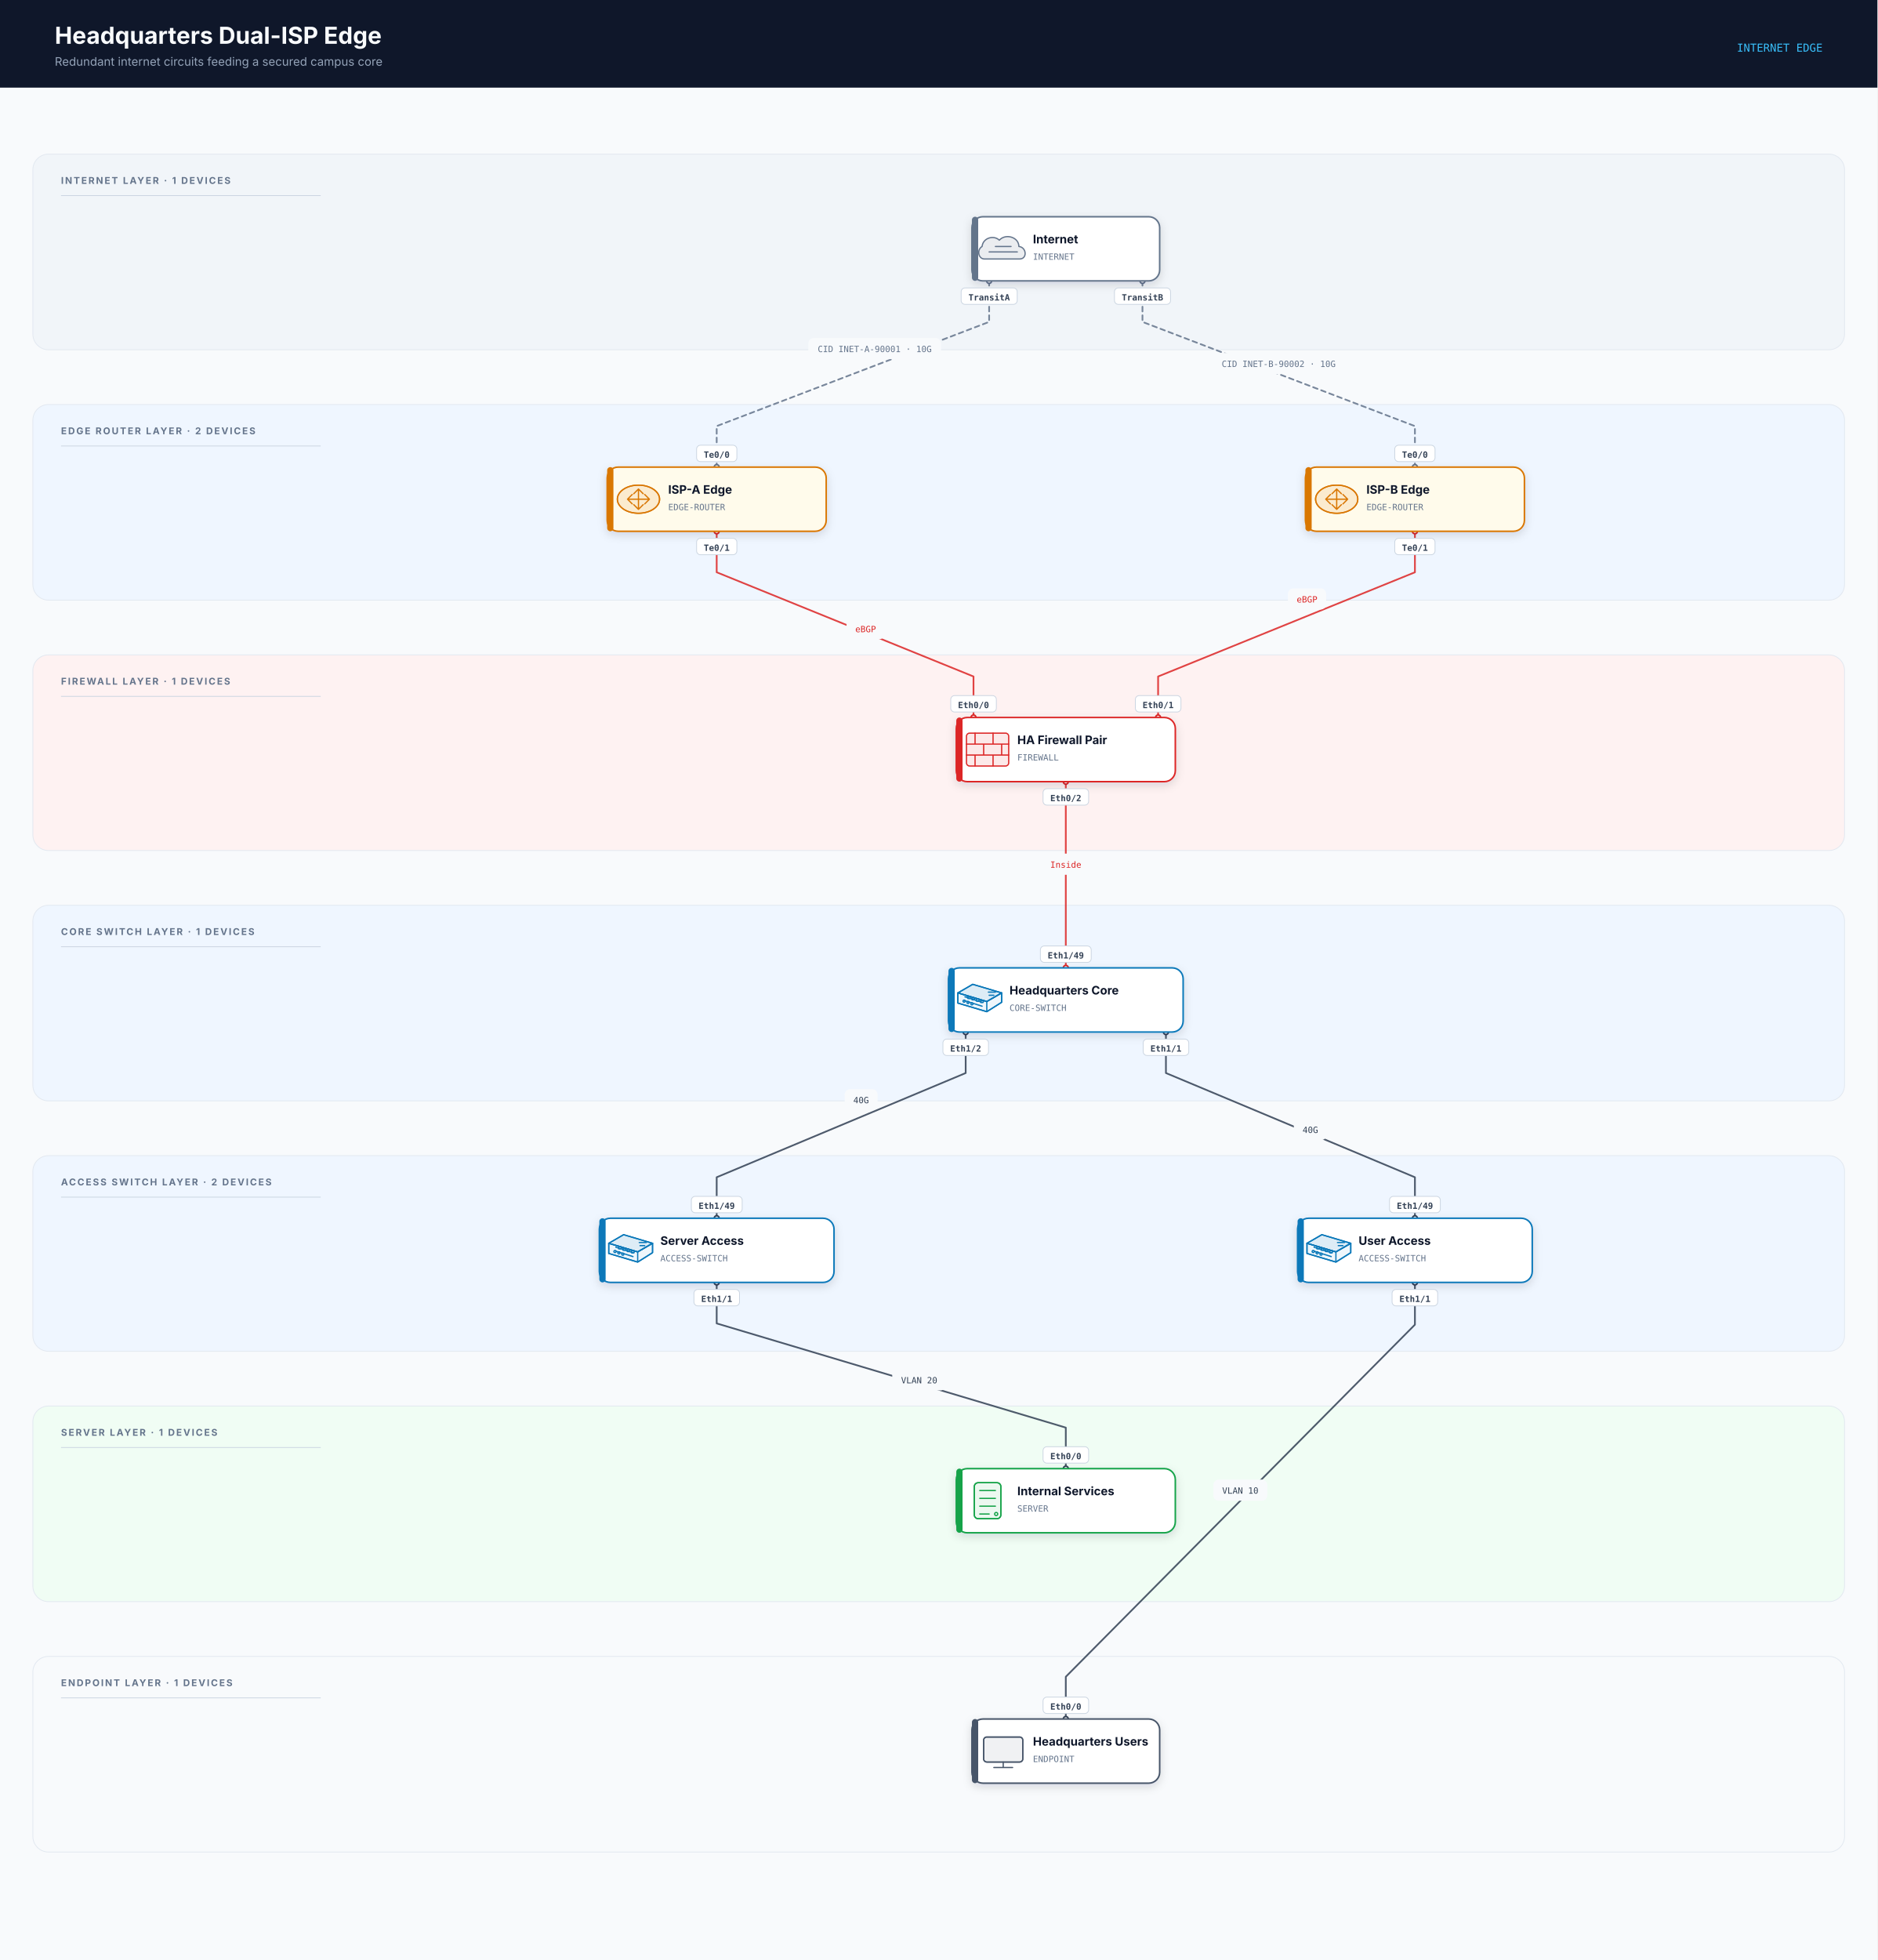
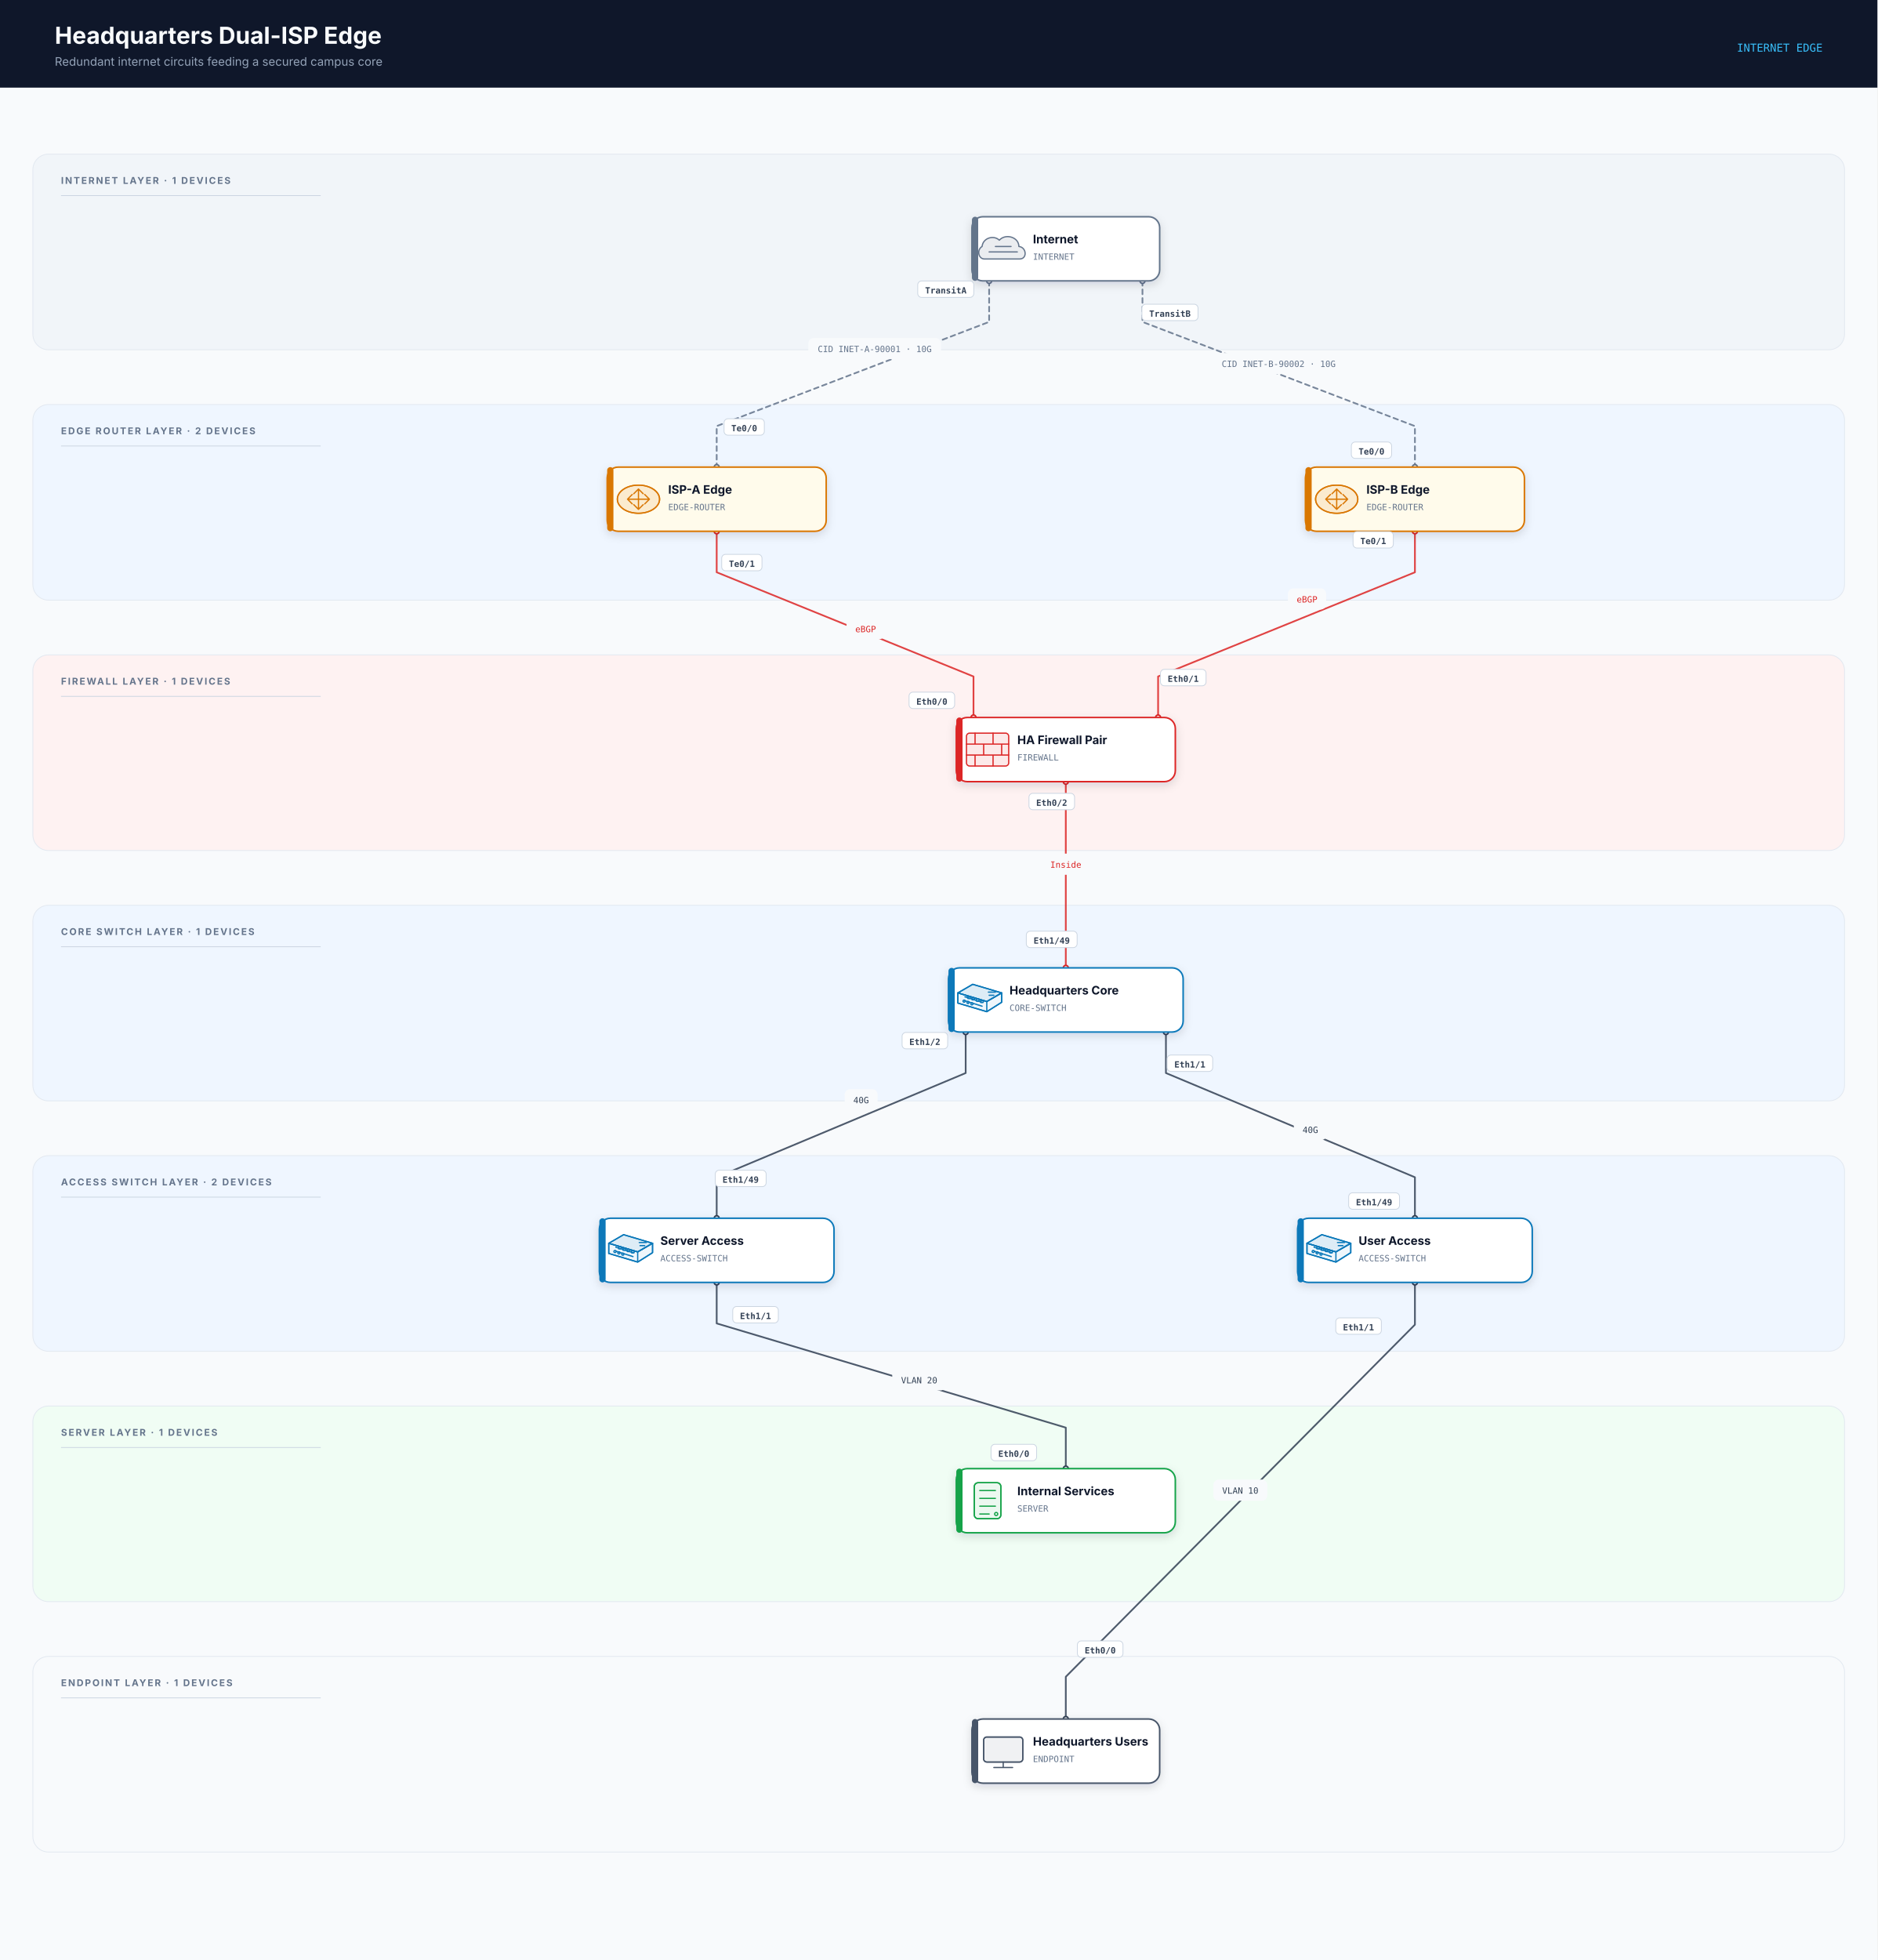
<svg xmlns="http://www.w3.org/2000/svg" class="theme-light" width="2400" height="2505" viewBox="0 0 2400 2505" role="img" shape-rendering="geometricPrecision">
  <defs>
    <filter id="shadow" x="-20%" y="-20%" width="140%" height="150%">
      <feDropShadow dx="0" dy="4" stdDeviation="6" flood-color="#0f172a" flood-opacity=".14" />
    </filter>
  </defs>
  <rect width="100%" height="100%" fill="#f8fafc" />
  <rect x="0" y="0" width="2400" height="112" fill="#0f172a" />
  <text x="70" y="56" fill="#f8fafc" font-family="Inter,Segoe UI,sans-serif" font-size="30" font-weight="700">Headquarters Dual-ISP Edge</text>
  <text x="70" y="84" fill="#94a3b8" font-family="Inter,Segoe UI,sans-serif" font-size="15">Redundant internet circuits feeding a secured campus core</text>
  <text x="2330" y="66" text-anchor="end" fill="#38bdf8" font-family="ui-monospace,SFMono-Regular,monospace" font-size="14">INTERNET EDGE</text>
  <rect x="42" y="197.0" width="2316.0" height="250.0" rx="20" fill="#f1f5f9" stroke="#e2e8f0" />
  <rect x="42" y="517.0" width="2316.0" height="250.0" rx="20" fill="#eff6ff" stroke="#e2e8f0" />
  <rect x="42" y="837.0" width="2316.0" height="250.0" rx="20" fill="#fef2f2" stroke="#e2e8f0" />
  <rect x="42" y="1157.0" width="2316.0" height="250.0" rx="20" fill="#eff6ff" stroke="#e2e8f0" />
  <rect x="42" y="1477.0" width="2316.0" height="250.0" rx="20" fill="#eff6ff" stroke="#e2e8f0" />
  <rect x="42" y="1797.0" width="2316.0" height="250.0" rx="20" fill="#f0fdf4" stroke="#e2e8f0" />
  <rect x="42" y="2117.0" width="2316.0" height="250.0" rx="20" fill="#f8fafc" stroke="#e2e8f0" />
  <g id="row-headings">
    <g class="row-heading row-heading-internet">
      <path d="M78 250.0 H410" stroke="#cbd5e1" stroke-width="1" />
      <text x="78" y="235.0" fill="#64748b" font-family="Inter,Segoe UI,sans-serif" font-size="12" font-weight="700" letter-spacing="1.8">INTERNET LAYER · 1 DEVICES</text>
    </g>
    <g class="row-heading row-heading-edge-router">
      <path d="M78 570.0 H410" stroke="#cbd5e1" stroke-width="1" />
      <text x="78" y="555.0" fill="#64748b" font-family="Inter,Segoe UI,sans-serif" font-size="12" font-weight="700" letter-spacing="1.8">EDGE ROUTER LAYER · 2 DEVICES</text>
    </g>
    <g class="row-heading row-heading-firewall">
      <path d="M78 890.0 H410" stroke="#cbd5e1" stroke-width="1" />
      <text x="78" y="875.0" fill="#64748b" font-family="Inter,Segoe UI,sans-serif" font-size="12" font-weight="700" letter-spacing="1.8">FIREWALL LAYER · 1 DEVICES</text>
    </g>
    <g class="row-heading row-heading-core-switch">
      <path d="M78 1210.0 H410" stroke="#cbd5e1" stroke-width="1" />
      <text x="78" y="1195.0" fill="#64748b" font-family="Inter,Segoe UI,sans-serif" font-size="12" font-weight="700" letter-spacing="1.8">CORE SWITCH LAYER · 1 DEVICES</text>
    </g>
    <g class="row-heading row-heading-access-switch">
      <path d="M78 1530.0 H410" stroke="#cbd5e1" stroke-width="1" />
      <text x="78" y="1515.0" fill="#64748b" font-family="Inter,Segoe UI,sans-serif" font-size="12" font-weight="700" letter-spacing="1.8">ACCESS SWITCH LAYER · 2 DEVICES</text>
    </g>
    <g class="row-heading row-heading-server">
      <path d="M78 1850.0 H410" stroke="#cbd5e1" stroke-width="1" />
      <text x="78" y="1835.0" fill="#64748b" font-family="Inter,Segoe UI,sans-serif" font-size="12" font-weight="700" letter-spacing="1.8">SERVER LAYER · 1 DEVICES</text>
    </g>
    <g class="row-heading row-heading-endpoint">
      <path d="M78 2170.0 H410" stroke="#cbd5e1" stroke-width="1" />
      <text x="78" y="2155.0" fill="#64748b" font-family="Inter,Segoe UI,sans-serif" font-size="12" font-weight="700" letter-spacing="1.8">ENDPOINT LAYER · 1 DEVICES</text>
    </g>
  </g>
  <g id="links">
    <g id="link-1" data-netdiag-kind="link">
      <path d="M 1264.5 359.0 V 411.4 L 916.2 544.6 V 597.0" fill="none" stroke="#64748b" stroke-width="2.2" stroke-linecap="round" stroke-linejoin="round" stroke-dasharray="6 5" opacity=".86" />
      <circle cx="1264.5" cy="359.0" r="3.2" fill="#ffffff" stroke="#64748b" stroke-width="2" />
      <circle cx="916.2" cy="597.0" r="3.2" fill="#ffffff" stroke="#64748b" stroke-width="2" />
    </g>
    <g id="link-2" data-netdiag-kind="link">
      <path d="M 1460.5 359.0 V 411.4 L 1808.8 544.6 V 597.0" fill="none" stroke="#64748b" stroke-width="2.2" stroke-linecap="round" stroke-linejoin="round" stroke-dasharray="6 5" opacity=".86" />
      <circle cx="1460.5" cy="359.0" r="3.2" fill="#ffffff" stroke="#64748b" stroke-width="2" />
      <circle cx="1808.8" cy="597.0" r="3.2" fill="#ffffff" stroke="#64748b" stroke-width="2" />
    </g>
    <g id="link-3" data-netdiag-kind="link">
      <path d="M 916.2 679.0 V 731.4 L 1244.5 864.6 V 917.0" fill="none" stroke="#dc2626" stroke-width="2.2" stroke-linecap="round" stroke-linejoin="round" opacity=".86" />
      <circle cx="916.2" cy="679.0" r="3.2" fill="#ffffff" stroke="#dc2626" stroke-width="2" />
      <circle cx="1244.5" cy="917.0" r="3.2" fill="#ffffff" stroke="#dc2626" stroke-width="2" />
    </g>
    <g id="link-4" data-netdiag-kind="link">
      <path d="M 1808.8 679.0 V 731.4 L 1480.5 864.6 V 917.0" fill="none" stroke="#dc2626" stroke-width="2.2" stroke-linecap="round" stroke-linejoin="round" opacity=".86" />
      <circle cx="1808.8" cy="679.0" r="3.2" fill="#ffffff" stroke="#dc2626" stroke-width="2" />
      <circle cx="1480.5" cy="917.0" r="3.2" fill="#ffffff" stroke="#dc2626" stroke-width="2" />
    </g>
    <g id="link-5" data-netdiag-kind="link">
      <path d="M 1362.5 999.0 V 1051.4 L 1362.5 1184.6 V 1237.0" fill="none" stroke="#dc2626" stroke-width="2.2" stroke-linecap="round" stroke-linejoin="round" opacity=".86" />
      <circle cx="1362.5" cy="999.0" r="3.2" fill="#ffffff" stroke="#dc2626" stroke-width="2" />
      <circle cx="1362.5" cy="1237.0" r="3.2" fill="#ffffff" stroke="#dc2626" stroke-width="2" />
    </g>
    <g id="link-6" data-netdiag-kind="link">
      <path d="M 1490.5 1319.0 V 1371.4 L 1808.8 1504.6 V 1557.0" fill="none" stroke="#334155" stroke-width="2.2" stroke-linecap="round" stroke-linejoin="round" opacity=".86" />
      <circle cx="1490.5" cy="1319.0" r="3.2" fill="#ffffff" stroke="#334155" stroke-width="2" />
      <circle cx="1808.8" cy="1557.0" r="3.2" fill="#ffffff" stroke="#334155" stroke-width="2" />
    </g>
    <g id="link-7" data-netdiag-kind="link">
      <path d="M 1234.5 1319.0 V 1371.4 L 916.2 1504.6 V 1557.0" fill="none" stroke="#334155" stroke-width="2.2" stroke-linecap="round" stroke-linejoin="round" opacity=".86" />
      <circle cx="1234.5" cy="1319.0" r="3.2" fill="#ffffff" stroke="#334155" stroke-width="2" />
      <circle cx="916.2" cy="1557.0" r="3.2" fill="#ffffff" stroke="#334155" stroke-width="2" />
    </g>
    <g id="link-8" data-netdiag-kind="link">
      <path d="M 1808.8 1639.0 V 1693.0 L 1362.5 2143.0 V 2197.0" fill="none" stroke="#334155" stroke-width="2.2" stroke-linecap="round" stroke-linejoin="round" opacity=".86" />
      <circle cx="1808.8" cy="1639.0" r="3.2" fill="#ffffff" stroke="#334155" stroke-width="2" />
      <circle cx="1362.5" cy="2197.0" r="3.2" fill="#ffffff" stroke="#334155" stroke-width="2" />
    </g>
    <g id="link-9" data-netdiag-kind="link">
      <path d="M 916.2 1639.0 V 1691.4 L 1362.5 1824.6 V 1877.0" fill="none" stroke="#334155" stroke-width="2.2" stroke-linecap="round" stroke-linejoin="round" opacity=".86" />
      <circle cx="916.2" cy="1639.0" r="3.2" fill="#ffffff" stroke="#334155" stroke-width="2" />
      <circle cx="1362.5" cy="1877.0" r="3.2" fill="#ffffff" stroke="#334155" stroke-width="2" />
    </g>
  </g>
  <g id="nodes">
    <g id="hq-core" data-netdiag-kind="node" filter="url(#shadow)">
      <rect x="1212.5" y="1237.0" width="300.0" height="82.0" rx="14" fill="#ffffff" stroke="#0878b9" stroke-width="2" />
      <rect x="1212.5" y="1237.0" width="8" height="82.0" rx="4" fill="#0878b9" />
      <g class="device-icon device-icon-core-switch" transform="translate(1252.5 1278.0)" stroke="#0878b9" fill="none" stroke-width="1.6" stroke-linecap="round" stroke-linejoin="round">
        <path d="M-28 -9 -9 -20 28 -9 9 2Z" fill="#0878b9" fill-opacity=".14" />
        <path d="M-28 -9 9 2 28 -9v12L9 15-28 4Z" fill="#0878b9" fill-opacity=".07" />
        <path d="M-28 -9 -9 -20 28 -9 9 2Z" />
        <path d="M-28 -9v13L9 15 28 3v-12M9 2v13" />
        <path d="M-19 -4 3 3M-19 1 3 8" />
        <rect x="-15.5" y="-4.5" width="3.5" height="2.7" rx=".5" />
        <rect x="-10" y="-2.8" width="3.5" height="2.7" rx=".5" />
        <rect x="-4.5" y="-1.1" width="3.5" height="2.7" rx=".5" />
        <rect x="1" y=".6" width="3.5" height="2.7" rx=".5" />
        <circle cx="-20" cy="1.5" r="1.4" />
        <circle cx="-15" cy="3.2" r="1.4" />
        <circle cx="-10" cy="4.9" r="1.4" />
        <path d="M11 -10h9M12 -6h6" />
      </g>
      <text class="node-title" x="1290.5" y="1271.0" fill="#0f172a" font-family="Inter,Segoe UI,Arial,sans-serif" font-size="15" font-weight="700">Headquarters Core</text>
      <text x="1290.5" y="1292.0" fill="#64748b" font-family="ui-monospace,SFMono-Regular,monospace" font-size="11">CORE-SWITCH</text>
    </g>
    <g id="internet" data-netdiag-kind="node" filter="url(#shadow)">
      <rect x="1242.5" y="277.0" width="240.0" height="82.0" rx="14" fill="#ffffff" stroke="#64748b" stroke-width="2" />
      <rect x="1242.5" y="277.0" width="8" height="82.0" rx="4" fill="#64748b" />
      <g class="device-icon device-icon-internet" transform="translate(1282.5 318.0)" stroke="#64748b" fill="none" stroke-width="1.6" stroke-linecap="round" stroke-linejoin="round">
        <path d="M-24 13c-8 0-10-12-3-16 1-11 15-15 22-8 8-9 25-4 25 8 10 1 11 16 1 16Z" fill="#64748b" fill-opacity=".13" stroke="#64748b" />
        <path d="M-18 4h36M-10-3h20" />
      </g>
      <text class="node-title" x="1320.5" y="311.0" fill="#0f172a" font-family="Inter,Segoe UI,Arial,sans-serif" font-size="15" font-weight="700">Internet</text>
      <text x="1320.5" y="332.0" fill="#64748b" font-family="ui-monospace,SFMono-Regular,monospace" font-size="11">INTERNET</text>
    </g>
    <g id="isp-a-router" data-netdiag-kind="node" filter="url(#shadow)">
      <rect x="776.2" y="597.0" width="280.0" height="82.0" rx="14" fill="#fffbeb" stroke="#d97706" stroke-width="2" />
      <rect x="776.2" y="597.0" width="8" height="82.0" rx="4" fill="#d97706" />
      <g class="device-icon device-icon-router" transform="translate(816.2 638.0)" stroke="#d97706" fill="none" stroke-width="1.6" stroke-linecap="round" stroke-linejoin="round">
        <ellipse cx="0" cy="0" rx="27" ry="18" fill="#d97706" fill-opacity=".12" />
        <ellipse cx="0" cy="0" rx="27" ry="18" />
        <path d="M-14 0h28M8-6l6 6-6 6M14 0H-14M-8-6l-6 6 6 6" />
        <path d="M0-13v26M-6-7l6-6 6 6M-6 7l6 6 6-6" />
      </g>
      <text class="node-title" x="854.2" y="631.0" fill="#0f172a" font-family="Inter,Segoe UI,Arial,sans-serif" font-size="15" font-weight="700">ISP-A Edge</text>
      <text x="854.2" y="652.0" fill="#64748b" font-family="ui-monospace,SFMono-Regular,monospace" font-size="11">EDGE-ROUTER</text>
    </g>
    <g id="isp-b-router" data-netdiag-kind="node" filter="url(#shadow)">
      <rect x="1668.8" y="597.0" width="280.0" height="82.0" rx="14" fill="#fffbeb" stroke="#d97706" stroke-width="2" />
      <rect x="1668.8" y="597.0" width="8" height="82.0" rx="4" fill="#d97706" />
      <g class="device-icon device-icon-router" transform="translate(1708.8 638.0)" stroke="#d97706" fill="none" stroke-width="1.6" stroke-linecap="round" stroke-linejoin="round">
        <ellipse cx="0" cy="0" rx="27" ry="18" fill="#d97706" fill-opacity=".12" />
        <ellipse cx="0" cy="0" rx="27" ry="18" />
        <path d="M-14 0h28M8-6l6 6-6 6M14 0H-14M-8-6l-6 6 6 6" />
        <path d="M0-13v26M-6-7l6-6 6 6M-6 7l6 6 6-6" />
      </g>
      <text class="node-title" x="1746.8" y="631.0" fill="#0f172a" font-family="Inter,Segoe UI,Arial,sans-serif" font-size="15" font-weight="700">ISP-B Edge</text>
      <text x="1746.8" y="652.0" fill="#64748b" font-family="ui-monospace,SFMono-Regular,monospace" font-size="11">EDGE-ROUTER</text>
    </g>
    <g id="perimeter-fw" data-netdiag-kind="node" filter="url(#shadow)">
      <rect x="1222.5" y="917.0" width="280.0" height="82.0" rx="14" fill="#ffffff" stroke="#dc2626" stroke-width="2" />
      <rect x="1222.5" y="917.0" width="8" height="82.0" rx="4" fill="#dc2626" />
      <g class="device-icon device-icon-firewall" transform="translate(1262.5 958.0)" stroke="#dc2626" fill="none" stroke-width="1.6" stroke-linecap="round" stroke-linejoin="round">
        <g stroke="#dc2626">
          <rect x="-27" y="-21" width="54" height="42" rx="4" fill="#dc2626" fill-opacity=".10" />
          <path d="M-27-7h54M-27 7h54M-16-21v14M7-21v14M-5-7V7M18-7V7M-16 7v14M7 7v14" />
        </g>
      </g>
      <text class="node-title" x="1300.5" y="951.0" fill="#0f172a" font-family="Inter,Segoe UI,Arial,sans-serif" font-size="15" font-weight="700">HA Firewall Pair</text>
      <text x="1300.5" y="972.0" fill="#64748b" font-family="ui-monospace,SFMono-Regular,monospace" font-size="11">FIREWALL</text>
    </g>
    <g id="server-access" data-netdiag-kind="node" filter="url(#shadow)">
      <rect x="766.2" y="1557.0" width="300.0" height="82.0" rx="14" fill="#ffffff" stroke="#0878b9" stroke-width="2" />
      <rect x="766.2" y="1557.0" width="8" height="82.0" rx="4" fill="#0878b9" />
      <g class="device-icon device-icon-access-switch" transform="translate(806.2 1598.0)" stroke="#0878b9" fill="none" stroke-width="1.6" stroke-linecap="round" stroke-linejoin="round">
        <path d="M-28 -9 -9 -20 28 -9 9 2Z" fill="#0878b9" fill-opacity=".14" />
        <path d="M-28 -9 9 2 28 -9v12L9 15-28 4Z" fill="#0878b9" fill-opacity=".07" />
        <path d="M-28 -9 -9 -20 28 -9 9 2Z" />
        <path d="M-28 -9v13L9 15 28 3v-12M9 2v13" />
        <path d="M-19 -4 3 3M-19 1 3 8" />
        <rect x="-15.5" y="-4.5" width="3.5" height="2.7" rx=".5" />
        <rect x="-10" y="-2.8" width="3.5" height="2.7" rx=".5" />
        <rect x="-4.5" y="-1.1" width="3.5" height="2.7" rx=".5" />
        <rect x="1" y=".6" width="3.5" height="2.7" rx=".5" />
        <circle cx="-20" cy="1.5" r="1.4" />
        <circle cx="-15" cy="3.2" r="1.4" />
        <circle cx="-10" cy="4.9" r="1.4" />
        <path d="M11 -10h9M12 -6h6" />
      </g>
      <text class="node-title" x="844.2" y="1591.0" fill="#0f172a" font-family="Inter,Segoe UI,Arial,sans-serif" font-size="15" font-weight="700">Server Access</text>
      <text x="844.2" y="1612.0" fill="#64748b" font-family="ui-monospace,SFMono-Regular,monospace" font-size="11">ACCESS-SWITCH</text>
    </g>
    <g id="services" data-netdiag-kind="node" filter="url(#shadow)">
      <rect x="1222.5" y="1877.0" width="280.0" height="82.0" rx="14" fill="#ffffff" stroke="#16a34a" stroke-width="2" />
      <rect x="1222.5" y="1877.0" width="8" height="82.0" rx="4" fill="#16a34a" />
      <g class="device-icon device-icon-server" transform="translate(1262.5 1918.0)" stroke="#16a34a" fill="none" stroke-width="1.6" stroke-linecap="round" stroke-linejoin="round">
        <rect x="-17" y="-23" width="34" height="46" rx="5" fill="#16a34a" fill-opacity=".08" />
        <rect x="-17" y="-23" width="34" height="46" rx="5" />
        <path d="M-10 -13h20M-10 -3h20M-10 7h20M-10 17h12" />
        <circle cx="11" cy="17" r="2" />
      </g>
      <text class="node-title" x="1300.5" y="1911.0" fill="#0f172a" font-family="Inter,Segoe UI,Arial,sans-serif" font-size="15" font-weight="700">Internal Services</text>
      <text x="1300.5" y="1932.0" fill="#64748b" font-family="ui-monospace,SFMono-Regular,monospace" font-size="11">SERVER</text>
    </g>
    <g id="user-access" data-netdiag-kind="node" filter="url(#shadow)">
      <rect x="1658.8" y="1557.0" width="300.0" height="82.0" rx="14" fill="#ffffff" stroke="#0878b9" stroke-width="2" />
      <rect x="1658.8" y="1557.0" width="8" height="82.0" rx="4" fill="#0878b9" />
      <g class="device-icon device-icon-access-switch" transform="translate(1698.8 1598.0)" stroke="#0878b9" fill="none" stroke-width="1.6" stroke-linecap="round" stroke-linejoin="round">
        <path d="M-28 -9 -9 -20 28 -9 9 2Z" fill="#0878b9" fill-opacity=".14" />
        <path d="M-28 -9 9 2 28 -9v12L9 15-28 4Z" fill="#0878b9" fill-opacity=".07" />
        <path d="M-28 -9 -9 -20 28 -9 9 2Z" />
        <path d="M-28 -9v13L9 15 28 3v-12M9 2v13" />
        <path d="M-19 -4 3 3M-19 1 3 8" />
        <rect x="-15.5" y="-4.5" width="3.5" height="2.7" rx=".5" />
        <rect x="-10" y="-2.8" width="3.5" height="2.7" rx=".5" />
        <rect x="-4.5" y="-1.1" width="3.5" height="2.7" rx=".5" />
        <rect x="1" y=".6" width="3.5" height="2.7" rx=".5" />
        <circle cx="-20" cy="1.5" r="1.4" />
        <circle cx="-15" cy="3.2" r="1.4" />
        <circle cx="-10" cy="4.9" r="1.4" />
        <path d="M11 -10h9M12 -6h6" />
      </g>
      <text class="node-title" x="1736.8" y="1591.0" fill="#0f172a" font-family="Inter,Segoe UI,Arial,sans-serif" font-size="15" font-weight="700">User Access</text>
      <text x="1736.8" y="1612.0" fill="#64748b" font-family="ui-monospace,SFMono-Regular,monospace" font-size="11">ACCESS-SWITCH</text>
    </g>
    <g id="users" data-netdiag-kind="node" filter="url(#shadow)">
      <rect x="1242.5" y="2197.0" width="240.0" height="82.0" rx="14" fill="#ffffff" stroke="#475569" stroke-width="2" />
      <rect x="1242.5" y="2197.0" width="8" height="82.0" rx="4" fill="#475569" />
      <g class="device-icon device-icon-users" transform="translate(1282.5 2238.0)" stroke="#475569" fill="none" stroke-width="1.6" stroke-linecap="round" stroke-linejoin="round">
        <rect x="-25" y="-18" width="50" height="32" rx="4" fill="#475569" fill-opacity=".08" />
        <rect x="-25" y="-18" width="50" height="32" rx="4" />
        <path d="M-12 21h24M0 14v7" />
      </g>
      <text class="node-title" x="1320.5" y="2231.0" fill="#0f172a" font-family="Inter,Segoe UI,Arial,sans-serif" font-size="15" font-weight="700">Headquarters Users</text>
      <text x="1320.5" y="2252.0" fill="#64748b" font-family="ui-monospace,SFMono-Regular,monospace" font-size="11">ENDPOINT</text>
    </g>
  </g>
  <g id="link-annotations" pointer-events="none">
    <g id="link-annotation-1" class="link-annotation">
-       <rect class="interface-label-badge" x="1228.7" y="368.0" width="71.7" height="21.0" rx="5.0" fill="#ffffff" stroke="#cbd5e1" stroke-width="1" />
-       <text class="interface-label-text" x="1264.5" y="384.0" text-anchor="middle" fill="#334155" font-family="ui-monospace,SFMono-Regular,monospace" font-size="11" font-weight="650">TransitA</text>
-       <rect class="interface-label-badge" x="890.5" y="569.0" width="51.5" height="21.0" rx="5.0" fill="#ffffff" stroke="#cbd5e1" stroke-width="1" />
-       <text class="interface-label-text" x="916.2" y="585.0" text-anchor="middle" fill="#334155" font-family="ui-monospace,SFMono-Regular,monospace" font-size="11" font-weight="650">Te0/0</text>
+       <rect class="interface-label-badge" x="1173.2" y="359.1" width="71.7" height="21.0" rx="5.0" fill="#ffffff" stroke="#cbd5e1" stroke-width="1" />
+       <text class="interface-label-text" x="1209.1" y="375.1" text-anchor="middle" fill="#334155" font-family="ui-monospace,SFMono-Regular,monospace" font-size="11" font-weight="650">TransitA</text>
+       <rect class="interface-label-badge" x="925.6" y="535.2" width="51.5" height="21.0" rx="5.0" fill="#ffffff" stroke="#cbd5e1" stroke-width="1" />
+       <text class="interface-label-text" x="951.4" y="551.2" text-anchor="middle" fill="#334155" font-family="ui-monospace,SFMono-Regular,monospace" font-size="11" font-weight="650">Te0/0</text>
      <rect class="label-mask" x="1035.4" y="434.0" width="165.6" height="23" rx="5" fill="#f8fafc" stroke="#f8fafc" stroke-width="4" />
      <text x="1118.2" y="450.0" text-anchor="middle" fill="#64748b" font-family="ui-monospace,SFMono-Regular,monospace" font-size="11" font-weight="500">CID INET-A-90001 · 10G</text>
    </g>
    <g id="link-annotation-2" class="link-annotation">
-       <rect class="interface-label-badge" x="1424.7" y="368.0" width="71.7" height="21.0" rx="5.0" fill="#ffffff" stroke="#cbd5e1" stroke-width="1" />
-       <text class="interface-label-text" x="1460.5" y="384.0" text-anchor="middle" fill="#334155" font-family="ui-monospace,SFMono-Regular,monospace" font-size="11" font-weight="650">TransitB</text>
-       <rect class="interface-label-badge" x="1783.0" y="569.0" width="51.5" height="21.0" rx="5.0" fill="#ffffff" stroke="#cbd5e1" stroke-width="1" />
-       <text class="interface-label-text" x="1808.8" y="585.0" text-anchor="middle" fill="#334155" font-family="ui-monospace,SFMono-Regular,monospace" font-size="11" font-weight="650">Te0/0</text>
+       <rect class="interface-label-badge" x="1459.8" y="388.8" width="71.7" height="21.0" rx="5.0" fill="#ffffff" stroke="#cbd5e1" stroke-width="1" />
+       <text class="interface-label-text" x="1495.6" y="404.8" text-anchor="middle" fill="#334155" font-family="ui-monospace,SFMono-Regular,monospace" font-size="11" font-weight="650">TransitB</text>
+       <rect class="interface-label-badge" x="1727.5" y="564.9" width="51.5" height="21.0" rx="5.0" fill="#ffffff" stroke="#cbd5e1" stroke-width="1" />
+       <text class="interface-label-text" x="1753.3" y="580.9" text-anchor="middle" fill="#334155" font-family="ui-monospace,SFMono-Regular,monospace" font-size="11" font-weight="650">Te0/0</text>
      <rect class="label-mask" x="1551.8" y="453.0" width="165.6" height="23" rx="5" fill="#f8fafc" stroke="#f8fafc" stroke-width="4" />
      <text x="1634.6" y="469.0" text-anchor="middle" fill="#64748b" font-family="ui-monospace,SFMono-Regular,monospace" font-size="11" font-weight="500">CID INET-B-90002 · 10G</text>
    </g>
    <g id="link-annotation-3" class="link-annotation">
-       <rect class="interface-label-badge" x="890.5" y="688.0" width="51.5" height="21.0" rx="5.0" fill="#ffffff" stroke="#cbd5e1" stroke-width="1" />
-       <text class="interface-label-text" x="916.2" y="704.0" text-anchor="middle" fill="#334155" font-family="ui-monospace,SFMono-Regular,monospace" font-size="11" font-weight="650">Te0/1</text>
-       <rect class="interface-label-badge" x="1215.4" y="889.0" width="58.3" height="21.0" rx="5.0" fill="#ffffff" stroke="#cbd5e1" stroke-width="1" />
-       <text class="interface-label-text" x="1244.5" y="905.0" text-anchor="middle" fill="#334155" font-family="ui-monospace,SFMono-Regular,monospace" font-size="11" font-weight="650">Eth0/0</text>
+       <rect class="interface-label-badge" x="922.6" y="708.5" width="51.5" height="21.0" rx="5.0" fill="#ffffff" stroke="#cbd5e1" stroke-width="1" />
+       <text class="interface-label-text" x="948.4" y="724.5" text-anchor="middle" fill="#334155" font-family="ui-monospace,SFMono-Regular,monospace" font-size="11" font-weight="650">Te0/1</text>
+       <rect class="interface-label-badge" x="1162.1" y="884.6" width="58.3" height="21.0" rx="5.0" fill="#ffffff" stroke="#cbd5e1" stroke-width="1" />
+       <text class="interface-label-text" x="1191.3" y="900.6" text-anchor="middle" fill="#334155" font-family="ui-monospace,SFMono-Regular,monospace" font-size="11" font-weight="650">Eth0/0</text>
      <rect class="label-mask" x="1084.2" y="792.0" width="44.8" height="23" rx="5" fill="#f8fafc" stroke="#f8fafc" stroke-width="4" />
      <text x="1106.6" y="808.0" text-anchor="middle" fill="#dc2626" font-family="ui-monospace,SFMono-Regular,monospace" font-size="11" font-weight="500">eBGP</text>
    </g>
    <g id="link-annotation-4" class="link-annotation">
-       <rect class="interface-label-badge" x="1783.0" y="688.0" width="51.5" height="21.0" rx="5.0" fill="#ffffff" stroke="#cbd5e1" stroke-width="1" />
-       <text class="interface-label-text" x="1808.8" y="704.0" text-anchor="middle" fill="#334155" font-family="ui-monospace,SFMono-Regular,monospace" font-size="11" font-weight="650">Te0/1</text>
-       <rect class="interface-label-badge" x="1451.4" y="889.0" width="58.3" height="21.0" rx="5.0" fill="#ffffff" stroke="#cbd5e1" stroke-width="1" />
-       <text class="interface-label-text" x="1480.5" y="905.0" text-anchor="middle" fill="#334155" font-family="ui-monospace,SFMono-Regular,monospace" font-size="11" font-weight="650">Eth0/1</text>
+       <rect class="interface-label-badge" x="1729.7" y="679.4" width="51.5" height="21.0" rx="5.0" fill="#ffffff" stroke="#cbd5e1" stroke-width="1" />
+       <text class="interface-label-text" x="1755.5" y="695.4" text-anchor="middle" fill="#334155" font-family="ui-monospace,SFMono-Regular,monospace" font-size="11" font-weight="650">Te0/1</text>
+       <rect class="interface-label-badge" x="1483.5" y="855.5" width="58.3" height="21.0" rx="5.0" fill="#ffffff" stroke="#cbd5e1" stroke-width="1" />
+       <text class="interface-label-text" x="1512.6" y="871.5" text-anchor="middle" fill="#334155" font-family="ui-monospace,SFMono-Regular,monospace" font-size="11" font-weight="650">Eth0/1</text>
      <rect class="label-mask" x="1648.5" y="754.0" width="44.8" height="23" rx="5" fill="#f8fafc" stroke="#f8fafc" stroke-width="4" />
      <text x="1670.9" y="770.0" text-anchor="middle" fill="#dc2626" font-family="ui-monospace,SFMono-Regular,monospace" font-size="11" font-weight="500">eBGP</text>
    </g>
    <g id="link-annotation-5" class="link-annotation">
-       <rect class="interface-label-badge" x="1333.4" y="1008.0" width="58.3" height="21.0" rx="5.0" fill="#ffffff" stroke="#cbd5e1" stroke-width="1" />
-       <text class="interface-label-text" x="1362.5" y="1024.0" text-anchor="middle" fill="#334155" font-family="ui-monospace,SFMono-Regular,monospace" font-size="11" font-weight="650">Eth0/2</text>
-       <rect class="interface-label-badge" x="1330.0" y="1209.0" width="65.0" height="21.0" rx="5.0" fill="#ffffff" stroke="#cbd5e1" stroke-width="1" />
-       <text class="interface-label-text" x="1362.5" y="1225.0" text-anchor="middle" fill="#334155" font-family="ui-monospace,SFMono-Regular,monospace" font-size="11" font-weight="650">Eth1/49</text>
+       <rect class="interface-label-badge" x="1315.4" y="1013.9" width="58.3" height="21.0" rx="5.0" fill="#ffffff" stroke="#cbd5e1" stroke-width="1" />
+       <text class="interface-label-text" x="1344.5" y="1029.9" text-anchor="middle" fill="#334155" font-family="ui-monospace,SFMono-Regular,monospace" font-size="11" font-weight="650">Eth0/2</text>
+       <rect class="interface-label-badge" x="1312.0" y="1190.1" width="65.0" height="21.0" rx="5.0" fill="#ffffff" stroke="#cbd5e1" stroke-width="1" />
+       <text class="interface-label-text" x="1344.5" y="1206.1" text-anchor="middle" fill="#334155" font-family="ui-monospace,SFMono-Regular,monospace" font-size="11" font-weight="650">Eth1/49</text>
      <rect class="label-mask" x="1333.4" y="1093.0" width="58.3" height="23" rx="5" fill="#f8fafc" stroke="#f8fafc" stroke-width="4" />
      <text x="1362.5" y="1109.0" text-anchor="middle" fill="#dc2626" font-family="ui-monospace,SFMono-Regular,monospace" font-size="11" font-weight="500">Inside</text>
    </g>
    <g id="link-annotation-6" class="link-annotation">
-       <rect class="interface-label-badge" x="1461.4" y="1328.0" width="58.3" height="21.0" rx="5.0" fill="#ffffff" stroke="#cbd5e1" stroke-width="1" />
-       <text class="interface-label-text" x="1490.5" y="1344.0" text-anchor="middle" fill="#334155" font-family="ui-monospace,SFMono-Regular,monospace" font-size="11" font-weight="650">Eth1/1</text>
-       <rect class="interface-label-badge" x="1776.3" y="1529.0" width="65.0" height="21.0" rx="5.0" fill="#ffffff" stroke="#cbd5e1" stroke-width="1" />
-       <text class="interface-label-text" x="1808.8" y="1545.0" text-anchor="middle" fill="#334155" font-family="ui-monospace,SFMono-Regular,monospace" font-size="11" font-weight="650">Eth1/49</text>
+       <rect class="interface-label-badge" x="1492.0" y="1348.4" width="58.3" height="21.0" rx="5.0" fill="#ffffff" stroke="#cbd5e1" stroke-width="1" />
+       <text class="interface-label-text" x="1521.1" y="1364.4" text-anchor="middle" fill="#334155" font-family="ui-monospace,SFMono-Regular,monospace" font-size="11" font-weight="650">Eth1/1</text>
+       <rect class="interface-label-badge" x="1724.1" y="1524.5" width="65.0" height="21.0" rx="5.0" fill="#ffffff" stroke="#cbd5e1" stroke-width="1" />
+       <text class="interface-label-text" x="1756.6" y="1540.5" text-anchor="middle" fill="#334155" font-family="ui-monospace,SFMono-Regular,monospace" font-size="11" font-weight="650">Eth1/49</text>
      <rect class="label-mask" x="1656.0" y="1432.0" width="38.1" height="23" rx="5" fill="#f8fafc" stroke="#f8fafc" stroke-width="4" />
      <text x="1675.1" y="1448.0" text-anchor="middle" fill="#334155" font-family="ui-monospace,SFMono-Regular,monospace" font-size="11" font-weight="500">40G</text>
    </g>
    <g id="link-annotation-7" class="link-annotation">
-       <rect class="interface-label-badge" x="1205.4" y="1328.0" width="58.3" height="21.0" rx="5.0" fill="#ffffff" stroke="#cbd5e1" stroke-width="1" />
-       <text class="interface-label-text" x="1234.5" y="1344.0" text-anchor="middle" fill="#334155" font-family="ui-monospace,SFMono-Regular,monospace" font-size="11" font-weight="650">Eth1/2</text>
-       <rect class="interface-label-badge" x="883.8" y="1529.0" width="65.0" height="21.0" rx="5.0" fill="#ffffff" stroke="#cbd5e1" stroke-width="1" />
-       <text class="interface-label-text" x="916.2" y="1545.0" text-anchor="middle" fill="#334155" font-family="ui-monospace,SFMono-Regular,monospace" font-size="11" font-weight="650">Eth1/49</text>
+       <rect class="interface-label-badge" x="1153.2" y="1319.5" width="58.3" height="21.0" rx="5.0" fill="#ffffff" stroke="#cbd5e1" stroke-width="1" />
+       <text class="interface-label-text" x="1182.3" y="1335.5" text-anchor="middle" fill="#334155" font-family="ui-monospace,SFMono-Regular,monospace" font-size="11" font-weight="650">Eth1/2</text>
+       <rect class="interface-label-badge" x="914.4" y="1495.6" width="65.0" height="21.0" rx="5.0" fill="#ffffff" stroke="#cbd5e1" stroke-width="1" />
+       <text class="interface-label-text" x="946.8" y="1511.6" text-anchor="middle" fill="#334155" font-family="ui-monospace,SFMono-Regular,monospace" font-size="11" font-weight="650">Eth1/49</text>
      <rect class="label-mask" x="1081.8" y="1394.0" width="38.1" height="23" rx="5" fill="#f8fafc" stroke="#f8fafc" stroke-width="4" />
      <text x="1100.8" y="1410.0" text-anchor="middle" fill="#334155" font-family="ui-monospace,SFMono-Regular,monospace" font-size="11" font-weight="500">40G</text>
    </g>
    <g id="link-annotation-8" class="link-annotation">
-       <rect class="interface-label-badge" x="1779.6" y="1648.0" width="58.3" height="21.0" rx="5.0" fill="#ffffff" stroke="#cbd5e1" stroke-width="1" />
-       <text class="interface-label-text" x="1808.8" y="1664.0" text-anchor="middle" fill="#334155" font-family="ui-monospace,SFMono-Regular,monospace" font-size="11" font-weight="650">Eth1/1</text>
-       <rect class="interface-label-badge" x="1333.4" y="2169.0" width="58.3" height="21.0" rx="5.0" fill="#ffffff" stroke="#cbd5e1" stroke-width="1" />
-       <text class="interface-label-text" x="1362.5" y="2185.0" text-anchor="middle" fill="#334155" font-family="ui-monospace,SFMono-Regular,monospace" font-size="11" font-weight="650">Eth0/0</text>
+       <rect class="interface-label-badge" x="1707.6" y="1684.3" width="58.3" height="21.0" rx="5.0" fill="#ffffff" stroke="#cbd5e1" stroke-width="1" />
+       <text class="interface-label-text" x="1736.7" y="1700.3" text-anchor="middle" fill="#334155" font-family="ui-monospace,SFMono-Regular,monospace" font-size="11" font-weight="650">Eth1/1</text>
+       <rect class="interface-label-badge" x="1377.3" y="2097.2" width="58.3" height="21.0" rx="5.0" fill="#ffffff" stroke="#cbd5e1" stroke-width="1" />
+       <text class="interface-label-text" x="1406.5" y="2113.2" text-anchor="middle" fill="#334155" font-family="ui-monospace,SFMono-Regular,monospace" font-size="11" font-weight="650">Eth0/0</text>
      <rect class="label-mask" x="1553.1" y="1893.0" width="65.0" height="23" rx="5" fill="#f8fafc" stroke="#f8fafc" stroke-width="4" />
      <text x="1585.6" y="1909.0" text-anchor="middle" fill="#334155" font-family="ui-monospace,SFMono-Regular,monospace" font-size="11" font-weight="500">VLAN 10</text>
    </g>
    <g id="link-annotation-9" class="link-annotation">
-       <rect class="interface-label-badge" x="887.1" y="1648.0" width="58.3" height="21.0" rx="5.0" fill="#ffffff" stroke="#cbd5e1" stroke-width="1" />
-       <text class="interface-label-text" x="916.2" y="1664.0" text-anchor="middle" fill="#334155" font-family="ui-monospace,SFMono-Regular,monospace" font-size="11" font-weight="650">Eth1/1</text>
-       <rect class="interface-label-badge" x="1333.4" y="1849.0" width="58.3" height="21.0" rx="5.0" fill="#ffffff" stroke="#cbd5e1" stroke-width="1" />
-       <text class="interface-label-text" x="1362.5" y="1865.0" text-anchor="middle" fill="#334155" font-family="ui-monospace,SFMono-Regular,monospace" font-size="11" font-weight="650">Eth0/0</text>
+       <rect class="interface-label-badge" x="936.7" y="1669.8" width="58.3" height="21.0" rx="5.0" fill="#ffffff" stroke="#cbd5e1" stroke-width="1" />
+       <text class="interface-label-text" x="965.8" y="1685.8" text-anchor="middle" fill="#334155" font-family="ui-monospace,SFMono-Regular,monospace" font-size="11" font-weight="650">Eth1/1</text>
+       <rect class="interface-label-badge" x="1266.9" y="1845.9" width="58.3" height="21.0" rx="5.0" fill="#ffffff" stroke="#cbd5e1" stroke-width="1" />
+       <text class="interface-label-text" x="1296.0" y="1861.9" text-anchor="middle" fill="#334155" font-family="ui-monospace,SFMono-Regular,monospace" font-size="11" font-weight="650">Eth0/0</text>
      <rect class="label-mask" x="1142.6" y="1752.0" width="65.0" height="23" rx="5" fill="#f8fafc" stroke="#f8fafc" stroke-width="4" />
      <text x="1175.1" y="1768.0" text-anchor="middle" fill="#334155" font-family="ui-monospace,SFMono-Regular,monospace" font-size="11" font-weight="500">VLAN 20</text>
    </g>
  </g>
</svg>
